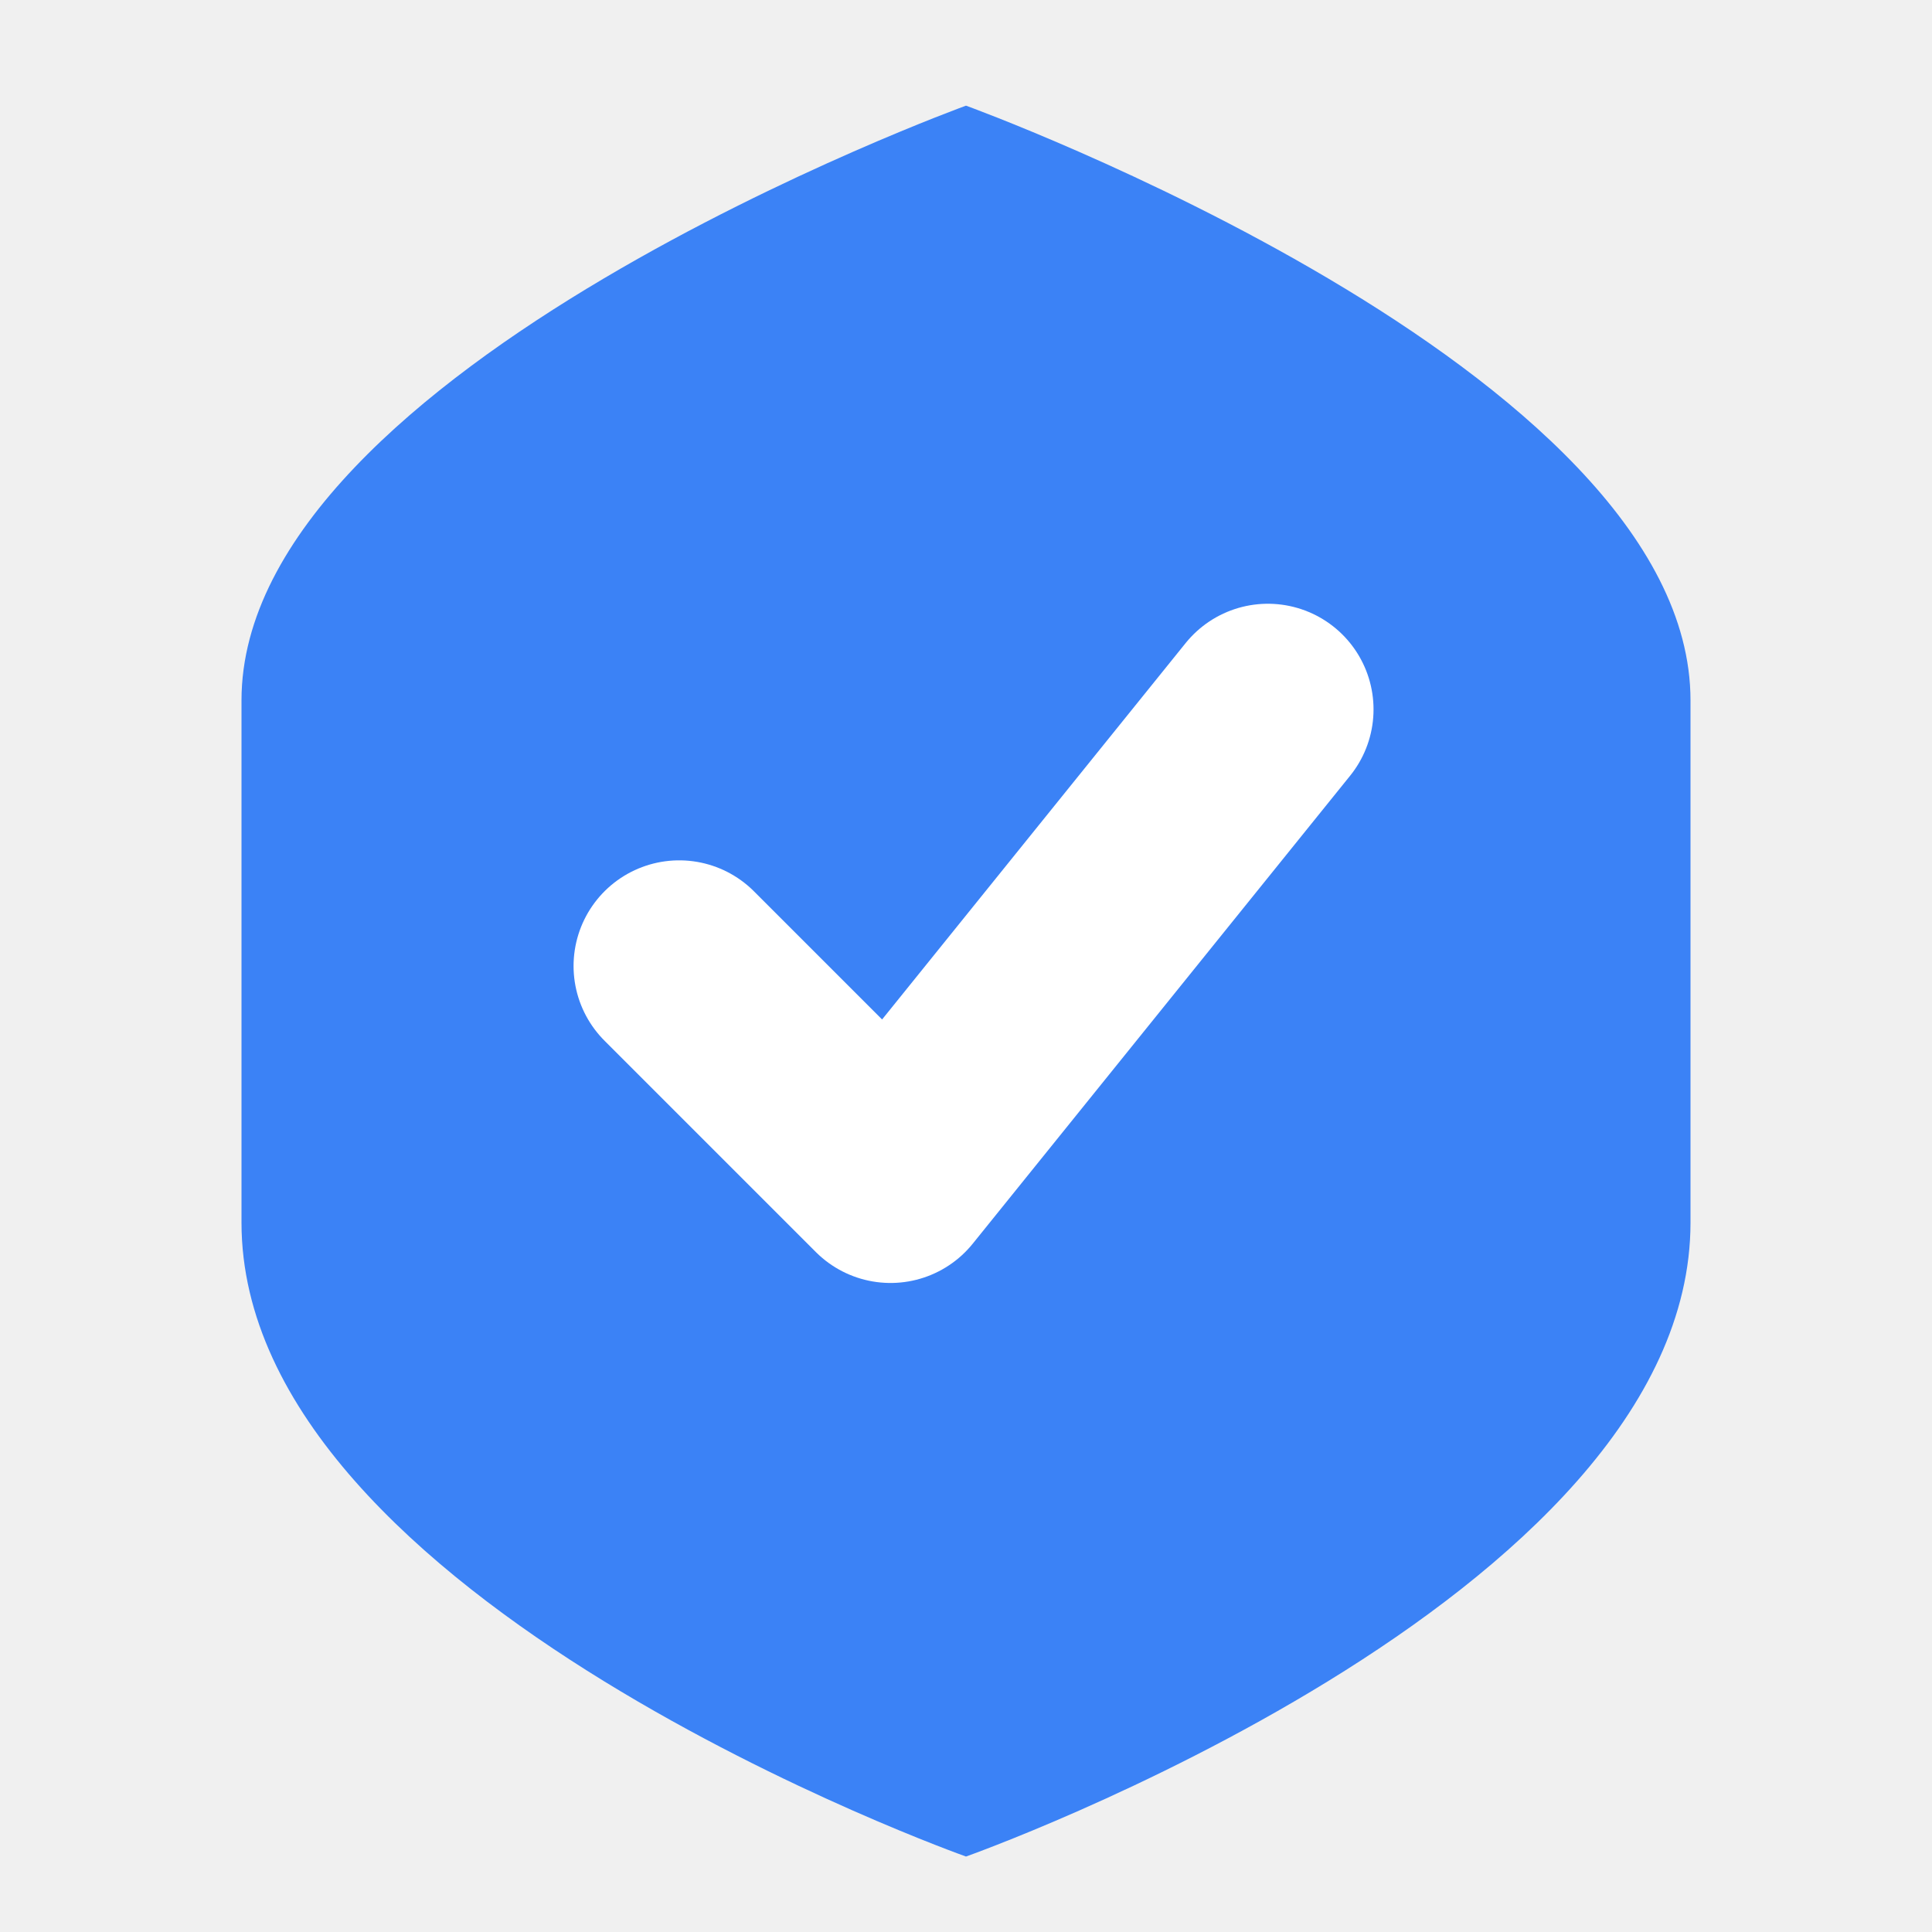
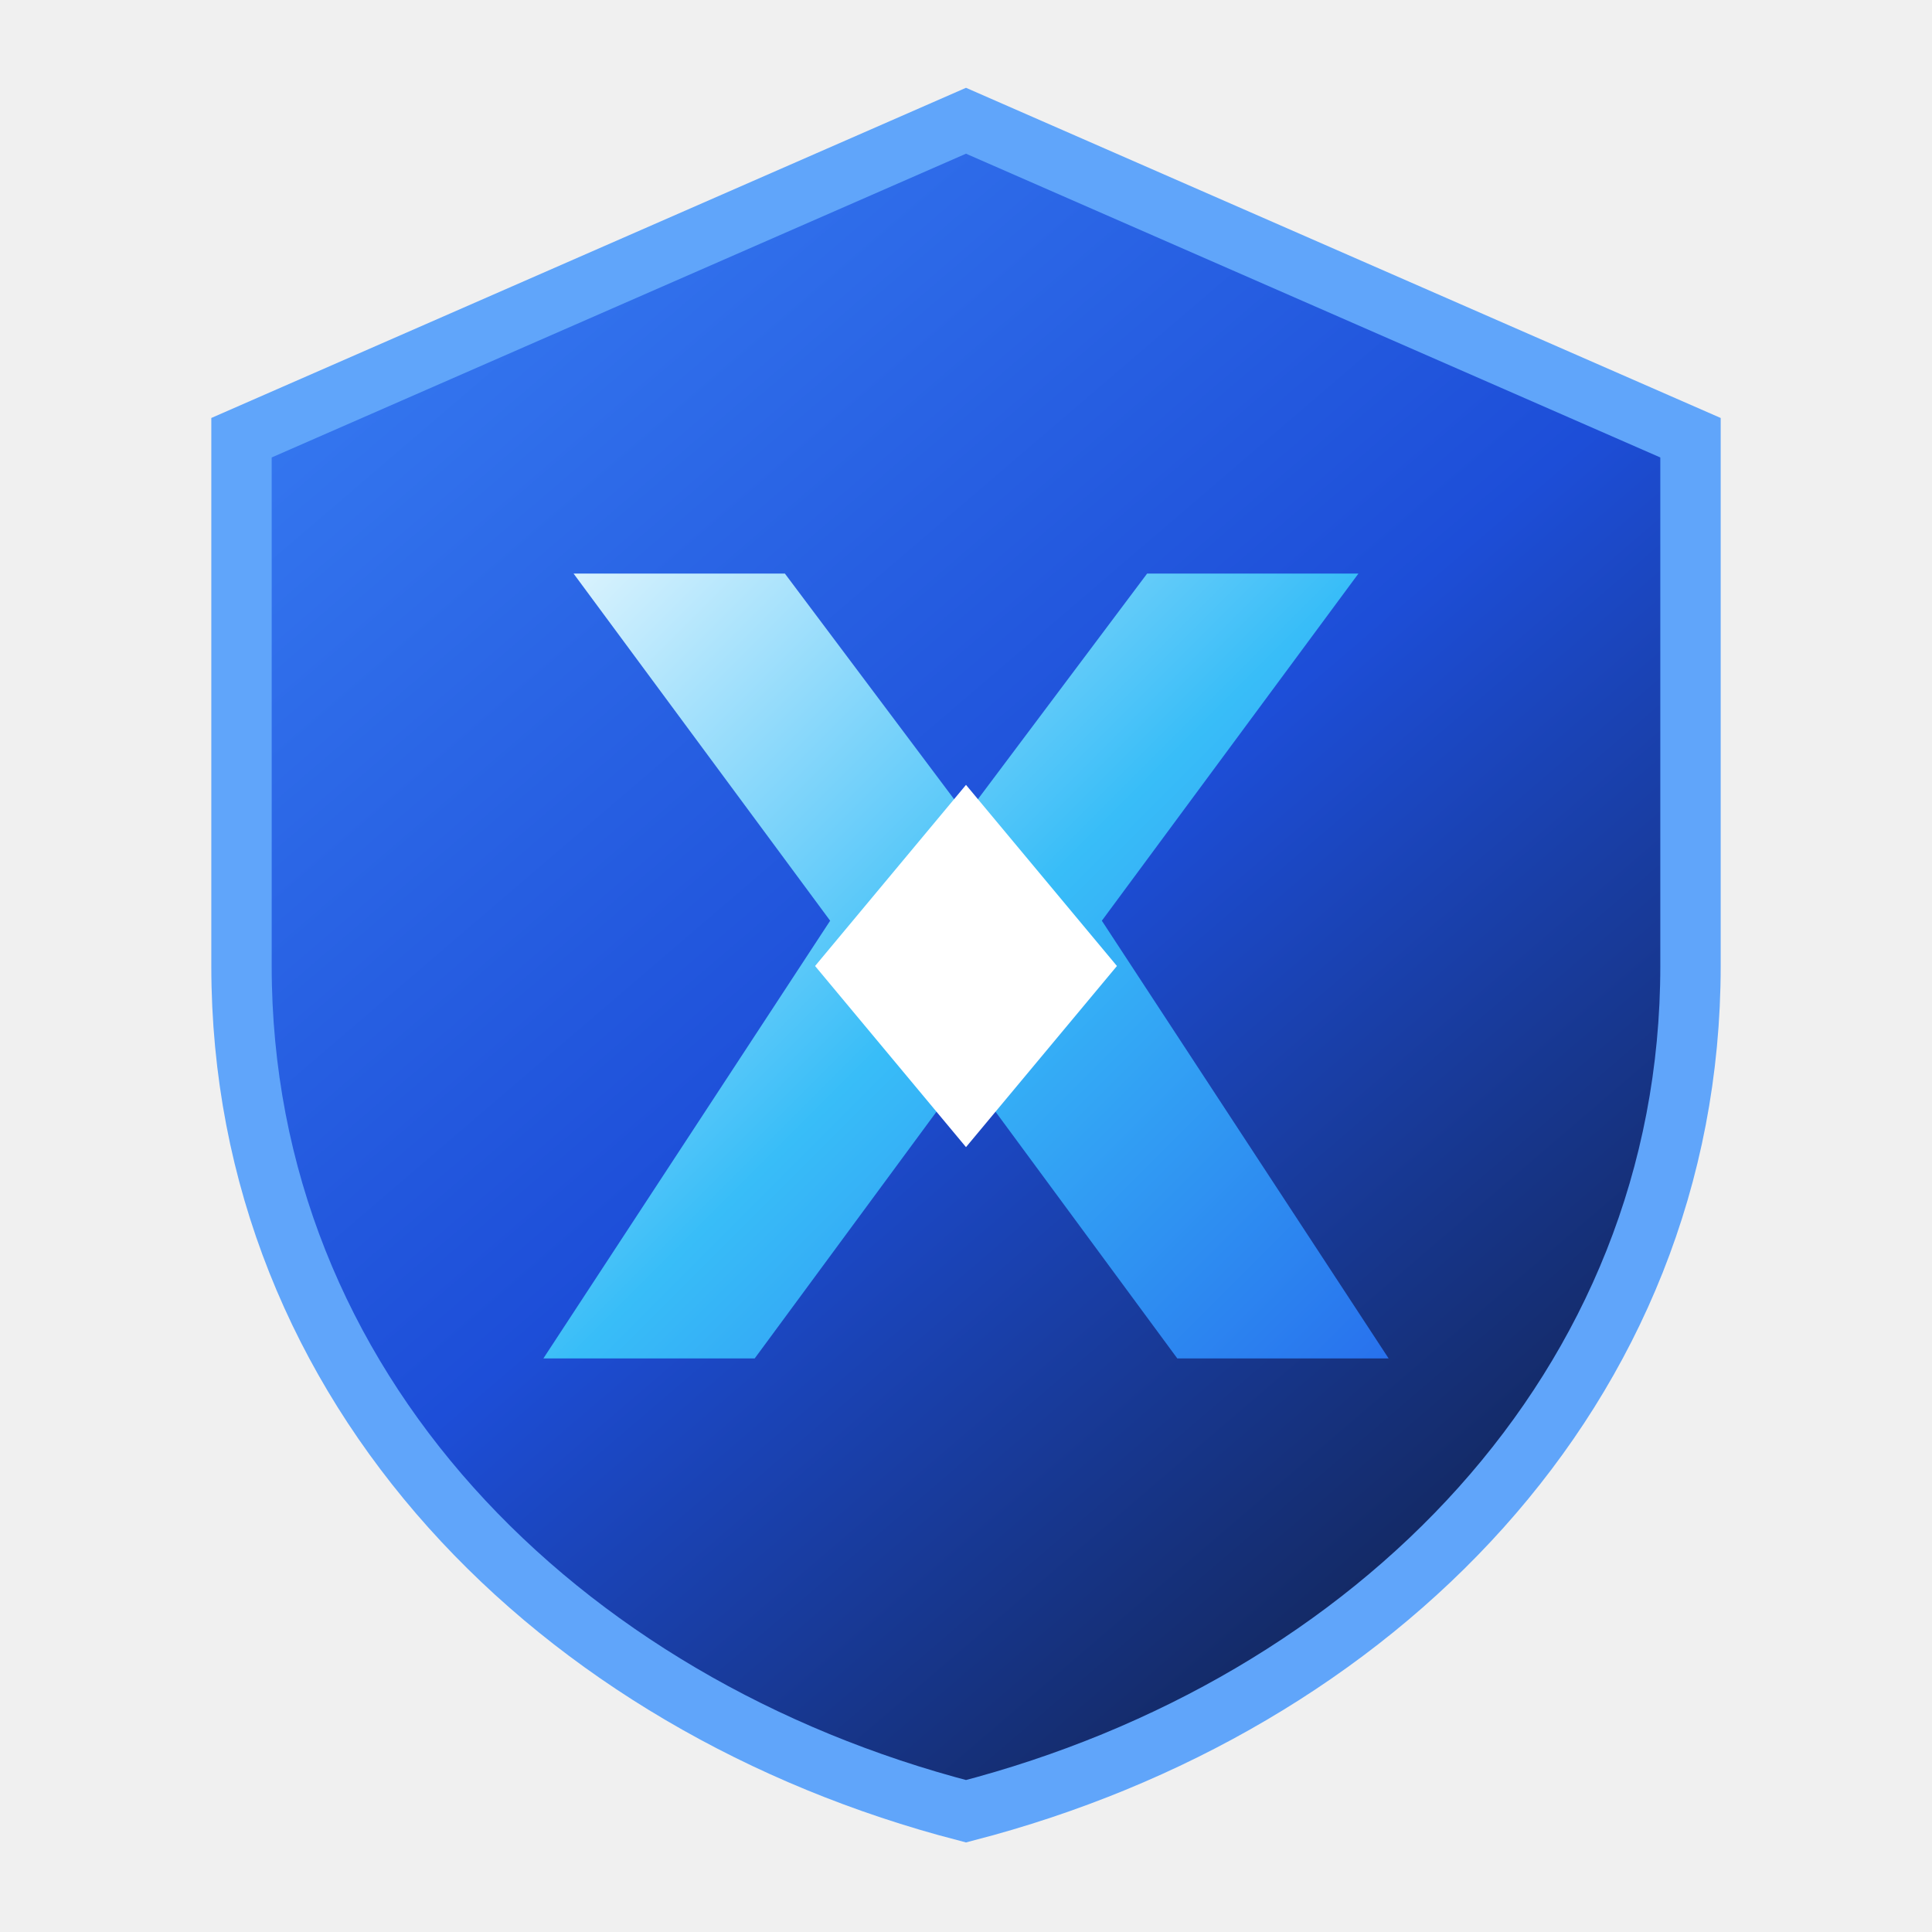
<svg xmlns="http://www.w3.org/2000/svg" viewBox="0 0 64 64" fill="none">
-   <path d="M32 3.5C32 3.5 8 12.2 8 23.2V40.5C8 53 32 61.5 32 61.5C32 61.5 56 53 56 40.5V23.2C56 12.2 32 3.5 32 3.5Z" fill="#3B82F6" />
-   <path d="M22.5 32L29.5 39L42 23.5" stroke="#FFFFFF" stroke-width="7" stroke-linecap="round" stroke-linejoin="round" />
+   <defs>
+     <linearGradient id="favShield" x1="8" y1="4" x2="56" y2="60" gradientUnits="userSpaceOnUse">
+       <stop offset="0%" stop-color="#3B82F6" />
+       <stop offset="50%" stop-color="#1D4ED8" />
+       <stop offset="100%" stop-color="#0F172A" />
+     </linearGradient>
+     <linearGradient id="favCore" x1="16" y1="16" x2="48" y2="48" gradientUnits="userSpaceOnUse">
+       <stop offset="0%" stop-color="#FFFFFF" />
+       <stop offset="50%" stop-color="#38BDF8" />
+       <stop offset="100%" stop-color="#2563EB" />
+     </linearGradient>
+   </defs>
+   <path d="M32 4L8 14.5V32C8 46 18.5 56.5 32 60C45.5 56.5 56 46 56 32V14.5L32 4Z" fill="url(#favShield)" stroke="#60A5FA" stroke-width="2" />
+   <path d="M19 19L27.5 30.5L18 45H25L32 35.5L39 45H46L36.5 30.5L45 19H38L32 27L26 19H19Z" fill="url(#favCore)" />
+   <polygon points="32,26 37,32 32,38 27,32" fill="#FFFFFF" />
</svg>
